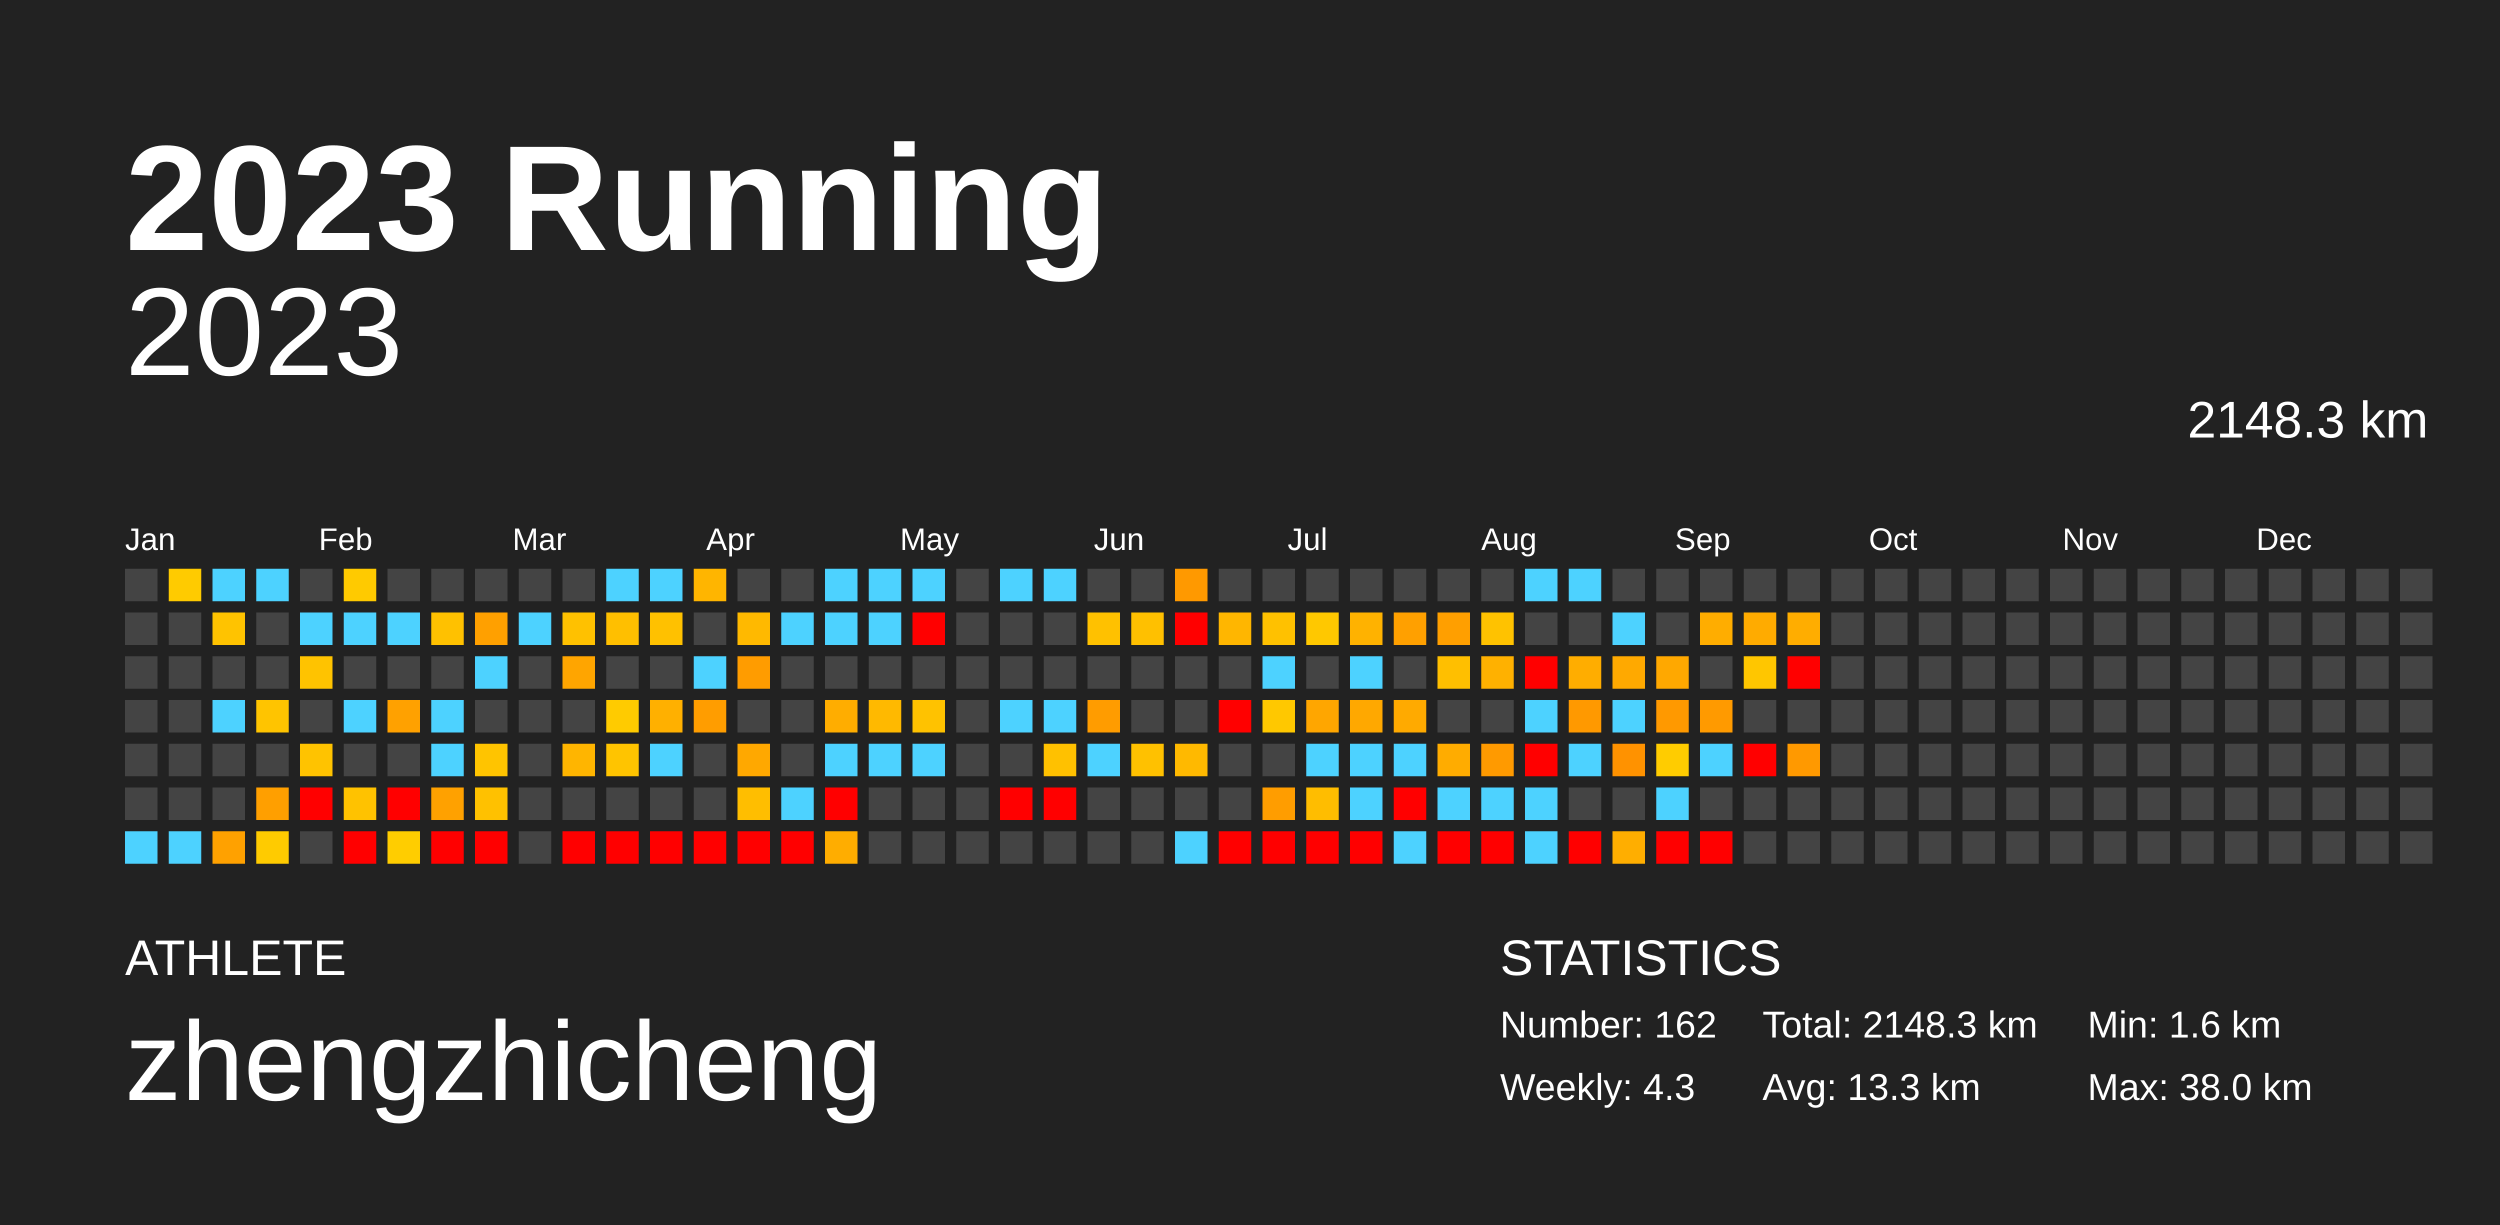
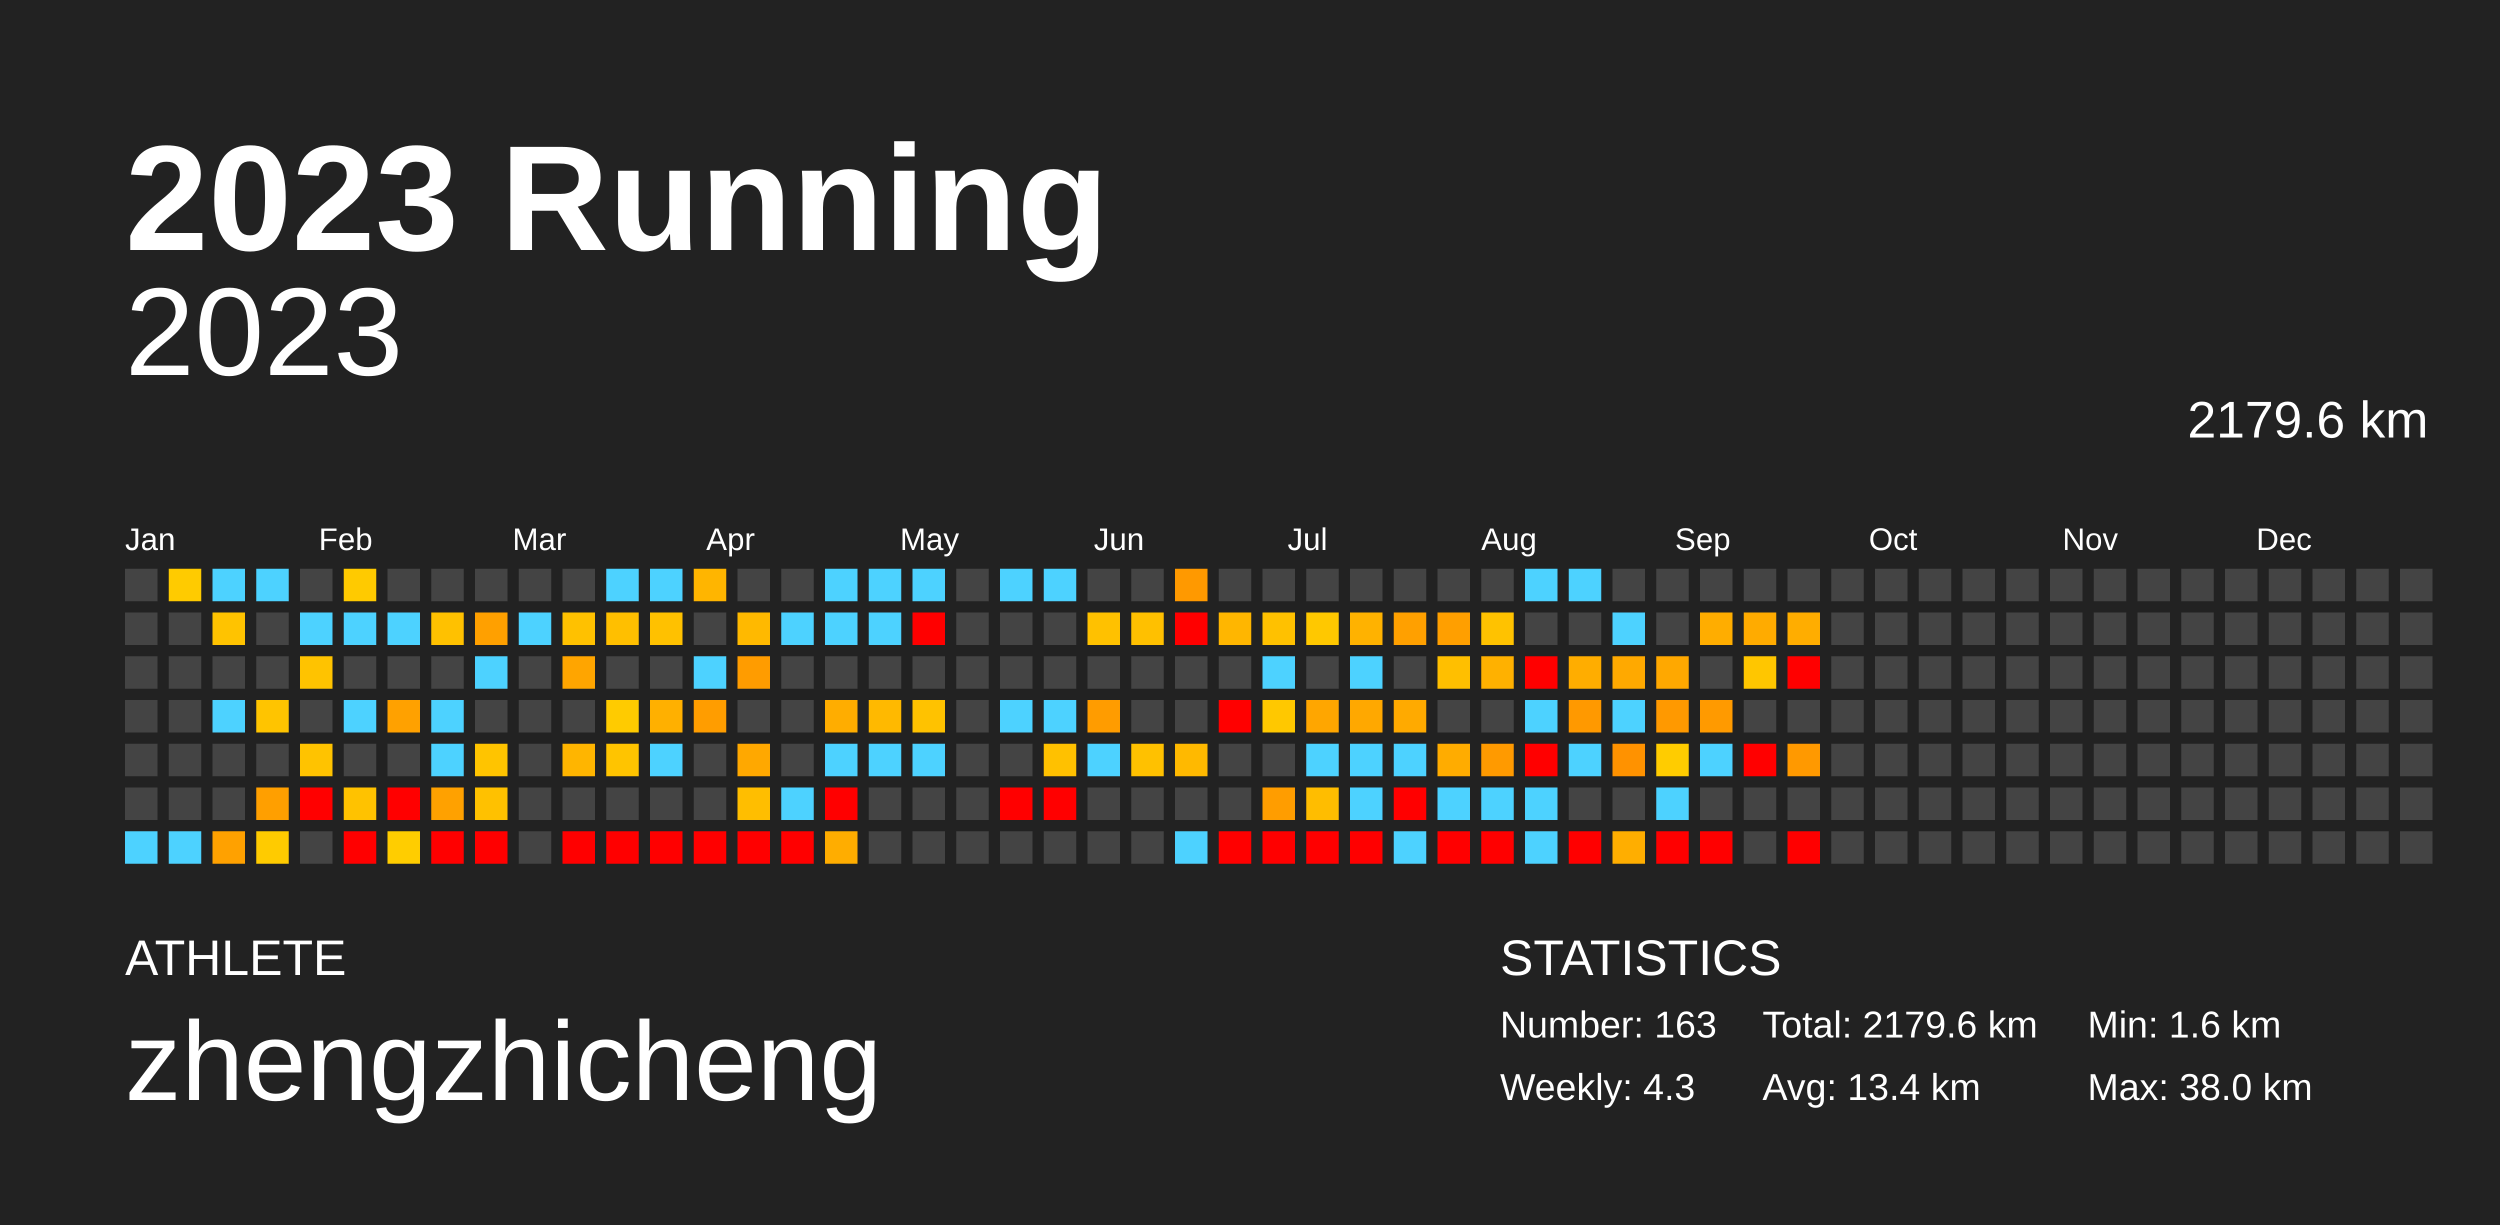
<svg xmlns="http://www.w3.org/2000/svg" baseProfile="full" height="98mm" version="1.1" viewBox="0,0,200,98" width="200mm">
  <defs />
  <rect fill="#222222" height="98" width="200" x="0" y="0" />
  <text fill="#FFFFFF" style="font-size:12px; font-family:Arial; font-weight:bold;" x="10" y="20">2023 Running</text>
  <text fill="#FFFFFF" style="font-size:4px; font-family:Arial" x="10" y="78">ATHLETE</text>
  <text fill="#FFFFFF" style="font-size:9px; font-family:Arial" x="10" y="88">zhengzhicheng</text>
  <text fill="#FFFFFF" style="font-size:4px; font-family:Arial" x="120" y="78">STATISTICS</text>
-   <text fill="#FFFFFF" style="font-size:3px; font-family:Arial" x="120" y="83">Number: 162</text>
+   <text fill="#FFFFFF" style="font-size:3px; font-family:Arial" x="120" y="83">Number: 163</text>
  <text fill="#FFFFFF" style="font-size:3px; font-family:Arial" x="120" y="88">Weekly: 4.3</text>
-   <text fill="#FFFFFF" style="font-size:3px; font-family:Arial" x="141" y="83">Total: 2148.3 km</text>
-   <text fill="#FFFFFF" style="font-size:3px; font-family:Arial" x="141" y="88">Avg: 13.3 km</text>
+   <text fill="#FFFFFF" style="font-size:3px; font-family:Arial" x="141" y="83">Total: 2179.6 km</text>
+   <text fill="#FFFFFF" style="font-size:3px; font-family:Arial" x="141" y="88">Avg: 13.4 km</text>
  <text fill="#FFFFFF" style="font-size:3px; font-family:Arial" x="167" y="83">Min: 1.6 km</text>
  <text fill="#FFFFFF" style="font-size:3px; font-family:Arial" x="167" y="88">Max: 38.0 km</text>
  <text alignment-baseline="hanging" fill="#FFFFFF" style="font-size:10.0px; font-family:Arial;" x="10" y="30">2023</text>
-   <text alignment-baseline="hanging" fill="#FFFFFF" style="font-size:4.125px; font-family:Arial;" x="175" y="35">2148.3 km</text>
+   <text alignment-baseline="hanging" fill="#FFFFFF" style="font-size:4.125px; font-family:Arial;" x="175" y="35">2179.6 km</text>
  <text fill="#FFFFFF" style="font-size:2.5px; font-family:Arial" x="10.0" y="44">Jan</text>
  <text fill="#FFFFFF" style="font-size:2.5px; font-family:Arial" x="25.5" y="44">Feb</text>
  <text fill="#FFFFFF" style="font-size:2.5px; font-family:Arial" x="41.0" y="44">Mar</text>
  <text fill="#FFFFFF" style="font-size:2.5px; font-family:Arial" x="56.5" y="44">Apr</text>
  <text fill="#FFFFFF" style="font-size:2.5px; font-family:Arial" x="72.0" y="44">May</text>
  <text fill="#FFFFFF" style="font-size:2.5px; font-family:Arial" x="87.5" y="44">Jun</text>
  <text fill="#FFFFFF" style="font-size:2.5px; font-family:Arial" x="103.0" y="44">Jul</text>
  <text fill="#FFFFFF" style="font-size:2.5px; font-family:Arial" x="118.5" y="44">Aug</text>
  <text fill="#FFFFFF" style="font-size:2.5px; font-family:Arial" x="134.0" y="44">Sep</text>
  <text fill="#FFFFFF" style="font-size:2.5px; font-family:Arial" x="149.5" y="44">Oct</text>
  <text fill="#FFFFFF" style="font-size:2.5px; font-family:Arial" x="165.0" y="44">Nov</text>
  <text fill="#FFFFFF" style="font-size:2.5px; font-family:Arial" x="180.5" y="44">Dec</text>
  <rect fill="#444444" height="2.6" width="2.6" x="10.0" y="45.5" />
  <rect fill="#444444" height="2.6" width="2.6" x="10.0" y="49.0" />
  <rect fill="#444444" height="2.6" width="2.6" x="10.0" y="52.5" />
  <rect fill="#444444" height="2.6" width="2.6" x="10.0" y="56.0" />
  <rect fill="#444444" height="2.6" width="2.6" x="10.0" y="59.5" />
  <rect fill="#444444" height="2.6" width="2.6" x="10.0" y="63.0" />
  <rect fill="#4dd2ff" height="2.6" width="2.6" x="10.0" y="66.5" />
  <rect fill="#ffcb00" height="2.6" width="2.6" x="13.5" y="45.5" />
  <rect fill="#444444" height="2.6" width="2.6" x="13.5" y="49.0" />
  <rect fill="#444444" height="2.6" width="2.6" x="13.5" y="52.5" />
  <rect fill="#444444" height="2.6" width="2.6" x="13.5" y="56.0" />
  <rect fill="#444444" height="2.6" width="2.6" x="13.5" y="59.5" />
  <rect fill="#444444" height="2.6" width="2.6" x="13.5" y="63.0" />
  <rect fill="#4dd2ff" height="2.6" width="2.6" x="13.5" y="66.5" />
  <rect fill="#4dd2ff" height="2.6" width="2.6" x="17.0" y="45.5" />
  <rect fill="#ffc300" height="2.6" width="2.6" x="17.0" y="49.0" />
  <rect fill="#444444" height="2.6" width="2.6" x="17.0" y="52.5" />
  <rect fill="#4dd2ff" height="2.6" width="2.6" x="17.0" y="56.0" />
  <rect fill="#444444" height="2.6" width="2.6" x="17.0" y="59.5" />
  <rect fill="#444444" height="2.6" width="2.6" x="17.0" y="63.0" />
  <rect fill="#ffa100" height="2.6" width="2.6" x="17.0" y="66.5" />
  <rect fill="#4dd2ff" height="2.6" width="2.6" x="20.5" y="45.5" />
  <rect fill="#444444" height="2.6" width="2.6" x="20.5" y="49.0" />
  <rect fill="#444444" height="2.6" width="2.6" x="20.5" y="52.5" />
  <rect fill="#ffc400" height="2.6" width="2.6" x="20.5" y="56.0" />
  <rect fill="#444444" height="2.6" width="2.6" x="20.5" y="59.5" />
  <rect fill="#ff9f00" height="2.6" width="2.6" x="20.5" y="63.0" />
  <rect fill="#ffcb00" height="2.6" width="2.6" x="20.5" y="66.5" />
  <rect fill="#444444" height="2.6" width="2.6" x="24.0" y="45.5" />
  <rect fill="#4dd2ff" height="2.6" width="2.6" x="24.0" y="49.0" />
  <rect fill="#ffc300" height="2.6" width="2.6" x="24.0" y="52.5" />
  <rect fill="#444444" height="2.6" width="2.6" x="24.0" y="56.0" />
  <rect fill="#ffc300" height="2.6" width="2.6" x="24.0" y="59.5" />
  <rect fill="red" height="2.6" width="2.6" x="24.0" y="63.0" />
  <rect fill="#444444" height="2.6" width="2.6" x="24.0" y="66.5" />
  <rect fill="#ffca00" height="2.6" width="2.6" x="27.5" y="45.5" />
  <rect fill="#4dd2ff" height="2.6" width="2.6" x="27.5" y="49.0" />
  <rect fill="#444444" height="2.6" width="2.6" x="27.5" y="52.5" />
  <rect fill="#4dd2ff" height="2.6" width="2.6" x="27.5" y="56.0" />
  <rect fill="#444444" height="2.6" width="2.6" x="27.5" y="59.5" />
  <rect fill="#ffc200" height="2.6" width="2.6" x="27.5" y="63.0" />
  <rect fill="red" height="2.6" width="2.6" x="27.5" y="66.5" />
  <rect fill="#444444" height="2.6" width="2.6" x="31.0" y="45.5" />
  <rect fill="#4dd2ff" height="2.6" width="2.6" x="31.0" y="49.0" />
  <rect fill="#444444" height="2.6" width="2.6" x="31.0" y="52.5" />
  <rect fill="#ffa100" height="2.6" width="2.6" x="31.0" y="56.0" />
  <rect fill="#444444" height="2.6" width="2.6" x="31.0" y="59.5" />
  <rect fill="red" height="2.6" width="2.6" x="31.0" y="63.0" />
  <rect fill="#ffcd00" height="2.6" width="2.6" x="31.0" y="66.5" />
  <rect fill="#444444" height="2.6" width="2.6" x="34.5" y="45.5" />
  <rect fill="#ffc100" height="2.6" width="2.6" x="34.5" y="49.0" />
  <rect fill="#444444" height="2.6" width="2.6" x="34.5" y="52.5" />
  <rect fill="#4dd2ff" height="2.6" width="2.6" x="34.5" y="56.0" />
  <rect fill="#4dd2ff" height="2.6" width="2.6" x="34.5" y="59.5" />
  <rect fill="#ffa100" height="2.6" width="2.6" x="34.5" y="63.0" />
  <rect fill="red" height="2.6" width="2.6" x="34.5" y="66.5" />
  <rect fill="#444444" height="2.6" width="2.6" x="38.0" y="45.5" />
  <rect fill="#ffa000" height="2.6" width="2.6" x="38.0" y="49.0" />
  <rect fill="#4dd2ff" height="2.6" width="2.6" x="38.0" y="52.5" />
  <rect fill="#444444" height="2.6" width="2.6" x="38.0" y="56.0" />
  <rect fill="#ffc400" height="2.6" width="2.6" x="38.0" y="59.5" />
  <rect fill="#ffc100" height="2.6" width="2.6" x="38.0" y="63.0" />
  <rect fill="red" height="2.6" width="2.6" x="38.0" y="66.5" />
  <rect fill="#444444" height="2.6" width="2.6" x="41.5" y="45.5" />
  <rect fill="#4dd2ff" height="2.6" width="2.6" x="41.5" y="49.0" />
  <rect fill="#444444" height="2.6" width="2.6" x="41.5" y="52.5" />
  <rect fill="#444444" height="2.6" width="2.6" x="41.5" y="56.0" />
  <rect fill="#444444" height="2.6" width="2.6" x="41.5" y="59.5" />
  <rect fill="#444444" height="2.6" width="2.6" x="41.5" y="63.0" />
  <rect fill="#444444" height="2.6" width="2.6" x="41.5" y="66.5" />
  <rect fill="#444444" height="2.6" width="2.6" x="45.0" y="45.5" />
  <rect fill="#ffc100" height="2.6" width="2.6" x="45.0" y="49.0" />
  <rect fill="#ffa500" height="2.6" width="2.6" x="45.0" y="52.5" />
  <rect fill="#444444" height="2.6" width="2.6" x="45.0" y="56.0" />
  <rect fill="#ffb500" height="2.6" width="2.6" x="45.0" y="59.5" />
  <rect fill="#444444" height="2.6" width="2.6" x="45.0" y="63.0" />
  <rect fill="red" height="2.6" width="2.6" x="45.0" y="66.5" />
  <rect fill="#4dd2ff" height="2.6" width="2.6" x="48.5" y="45.5" />
  <rect fill="#ffbf00" height="2.6" width="2.6" x="48.5" y="49.0" />
  <rect fill="#444444" height="2.6" width="2.6" x="48.5" y="52.5" />
  <rect fill="#ffcb00" height="2.6" width="2.6" x="48.5" y="56.0" />
  <rect fill="#ffc400" height="2.6" width="2.6" x="48.5" y="59.5" />
  <rect fill="#444444" height="2.6" width="2.6" x="48.5" y="63.0" />
  <rect fill="red" height="2.6" width="2.6" x="48.5" y="66.5" />
  <rect fill="#4dd2ff" height="2.6" width="2.6" x="52.0" y="45.5" />
  <rect fill="#ffc100" height="2.6" width="2.6" x="52.0" y="49.0" />
  <rect fill="#444444" height="2.6" width="2.6" x="52.0" y="52.5" />
  <rect fill="#ffb000" height="2.6" width="2.6" x="52.0" y="56.0" />
  <rect fill="#4dd2ff" height="2.6" width="2.6" x="52.0" y="59.5" />
  <rect fill="#444444" height="2.6" width="2.6" x="52.0" y="63.0" />
  <rect fill="red" height="2.6" width="2.6" x="52.0" y="66.5" />
  <rect fill="#ffb500" height="2.6" width="2.6" x="55.5" y="45.5" />
  <rect fill="#444444" height="2.6" width="2.6" x="55.5" y="49.0" />
  <rect fill="#4dd2ff" height="2.6" width="2.6" x="55.5" y="52.5" />
  <rect fill="#ff9d00" height="2.6" width="2.6" x="55.5" y="56.0" />
  <rect fill="#444444" height="2.6" width="2.6" x="55.5" y="59.5" />
  <rect fill="#444444" height="2.6" width="2.6" x="55.5" y="63.0" />
  <rect fill="red" height="2.6" width="2.6" x="55.5" y="66.5" />
  <rect fill="#444444" height="2.6" width="2.6" x="59.0" y="45.5" />
  <rect fill="#ffb900" height="2.6" width="2.6" x="59.0" y="49.0" />
  <rect fill="#ff9c00" height="2.6" width="2.6" x="59.0" y="52.5" />
  <rect fill="#444444" height="2.6" width="2.6" x="59.0" y="56.0" />
  <rect fill="#ffa800" height="2.6" width="2.6" x="59.0" y="59.5" />
  <rect fill="#ffbe00" height="2.6" width="2.6" x="59.0" y="63.0" />
  <rect fill="red" height="2.6" width="2.6" x="59.0" y="66.5" />
  <rect fill="#444444" height="2.6" width="2.6" x="62.5" y="45.5" />
  <rect fill="#4dd2ff" height="2.6" width="2.6" x="62.5" y="49.0" />
  <rect fill="#444444" height="2.6" width="2.6" x="62.5" y="52.5" />
  <rect fill="#444444" height="2.6" width="2.6" x="62.5" y="56.0" />
  <rect fill="#444444" height="2.6" width="2.6" x="62.5" y="59.5" />
  <rect fill="#4dd2ff" height="2.6" width="2.6" x="62.5" y="63.0" />
  <rect fill="red" height="2.6" width="2.6" x="62.5" y="66.5" />
  <rect fill="#4dd2ff" height="2.6" width="2.6" x="66.0" y="45.5" />
  <rect fill="#4dd2ff" height="2.6" width="2.6" x="66.0" y="49.0" />
  <rect fill="#444444" height="2.6" width="2.6" x="66.0" y="52.5" />
  <rect fill="#ffad00" height="2.6" width="2.6" x="66.0" y="56.0" />
  <rect fill="#4dd2ff" height="2.6" width="2.6" x="66.0" y="59.5" />
  <rect fill="red" height="2.6" width="2.6" x="66.0" y="63.0" />
  <rect fill="#ffad00" height="2.6" width="2.6" x="66.0" y="66.5" />
  <rect fill="#4dd2ff" height="2.6" width="2.6" x="69.5" y="45.5" />
  <rect fill="#4dd2ff" height="2.6" width="2.6" x="69.5" y="49.0" />
  <rect fill="#444444" height="2.6" width="2.6" x="69.5" y="52.5" />
  <rect fill="#ffb900" height="2.6" width="2.6" x="69.5" y="56.0" />
  <rect fill="#4dd2ff" height="2.6" width="2.6" x="69.5" y="59.5" />
  <rect fill="#444444" height="2.6" width="2.6" x="69.5" y="63.0" />
  <rect fill="#444444" height="2.6" width="2.6" x="69.5" y="66.5" />
  <rect fill="#4dd2ff" height="2.6" width="2.6" x="73.0" y="45.5" />
  <rect fill="red" height="2.6" width="2.6" x="73.0" y="49.0" />
  <rect fill="#444444" height="2.6" width="2.6" x="73.0" y="52.5" />
  <rect fill="#ffc200" height="2.6" width="2.6" x="73.0" y="56.0" />
  <rect fill="#4dd2ff" height="2.6" width="2.6" x="73.0" y="59.5" />
  <rect fill="#444444" height="2.6" width="2.6" x="73.0" y="63.0" />
  <rect fill="#444444" height="2.6" width="2.6" x="73.0" y="66.5" />
  <rect fill="#444444" height="2.6" width="2.6" x="76.5" y="45.5" />
  <rect fill="#444444" height="2.6" width="2.6" x="76.5" y="49.0" />
  <rect fill="#444444" height="2.6" width="2.6" x="76.5" y="52.5" />
  <rect fill="#444444" height="2.6" width="2.6" x="76.5" y="56.0" />
  <rect fill="#444444" height="2.6" width="2.6" x="76.5" y="59.5" />
  <rect fill="#444444" height="2.6" width="2.6" x="76.5" y="63.0" />
  <rect fill="#444444" height="2.6" width="2.6" x="76.5" y="66.5" />
  <rect fill="#4dd2ff" height="2.6" width="2.6" x="80.0" y="45.5" />
  <rect fill="#444444" height="2.6" width="2.6" x="80.0" y="49.0" />
  <rect fill="#444444" height="2.6" width="2.6" x="80.0" y="52.5" />
  <rect fill="#4dd2ff" height="2.6" width="2.6" x="80.0" y="56.0" />
  <rect fill="#444444" height="2.6" width="2.6" x="80.0" y="59.5" />
  <rect fill="red" height="2.6" width="2.6" x="80.0" y="63.0" />
  <rect fill="#444444" height="2.6" width="2.6" x="80.0" y="66.5" />
  <rect fill="#4dd2ff" height="2.6" width="2.6" x="83.5" y="45.5" />
  <rect fill="#444444" height="2.6" width="2.6" x="83.5" y="49.0" />
  <rect fill="#444444" height="2.6" width="2.6" x="83.5" y="52.5" />
  <rect fill="#4dd2ff" height="2.6" width="2.6" x="83.5" y="56.0" />
  <rect fill="#ffc100" height="2.6" width="2.6" x="83.5" y="59.5" />
  <rect fill="red" height="2.6" width="2.6" x="83.5" y="63.0" />
  <rect fill="#444444" height="2.6" width="2.6" x="83.5" y="66.5" />
  <rect fill="#444444" height="2.6" width="2.6" x="87.0" y="45.5" />
  <rect fill="#ffc100" height="2.6" width="2.6" x="87.0" y="49.0" />
  <rect fill="#444444" height="2.6" width="2.6" x="87.0" y="52.5" />
  <rect fill="#ff9c00" height="2.6" width="2.6" x="87.0" y="56.0" />
  <rect fill="#4dd2ff" height="2.6" width="2.6" x="87.0" y="59.5" />
  <rect fill="#444444" height="2.6" width="2.6" x="87.0" y="63.0" />
  <rect fill="#444444" height="2.6" width="2.6" x="87.0" y="66.5" />
  <rect fill="#444444" height="2.6" width="2.6" x="90.5" y="45.5" />
  <rect fill="#ffc000" height="2.6" width="2.6" x="90.5" y="49.0" />
  <rect fill="#444444" height="2.6" width="2.6" x="90.5" y="52.5" />
  <rect fill="#444444" height="2.6" width="2.6" x="90.5" y="56.0" />
  <rect fill="#ffc100" height="2.6" width="2.6" x="90.5" y="59.5" />
  <rect fill="#444444" height="2.6" width="2.6" x="90.5" y="63.0" />
  <rect fill="#444444" height="2.6" width="2.6" x="90.5" y="66.5" />
  <rect fill="#ff9900" height="2.6" width="2.6" x="94.0" y="45.5" />
  <rect fill="red" height="2.6" width="2.6" x="94.0" y="49.0" />
  <rect fill="#444444" height="2.6" width="2.6" x="94.0" y="52.5" />
  <rect fill="#444444" height="2.6" width="2.6" x="94.0" y="56.0" />
  <rect fill="#ffb900" height="2.6" width="2.6" x="94.0" y="59.5" />
  <rect fill="#444444" height="2.6" width="2.6" x="94.0" y="63.0" />
  <rect fill="#4dd2ff" height="2.6" width="2.6" x="94.0" y="66.5" />
  <rect fill="#444444" height="2.6" width="2.6" x="97.5" y="45.5" />
  <rect fill="#ffb600" height="2.6" width="2.6" x="97.5" y="49.0" />
  <rect fill="#444444" height="2.6" width="2.6" x="97.5" y="52.5" />
  <rect fill="red" height="2.6" width="2.6" x="97.5" y="56.0" />
  <rect fill="#444444" height="2.6" width="2.6" x="97.5" y="59.5" />
  <rect fill="#444444" height="2.6" width="2.6" x="97.5" y="63.0" />
  <rect fill="red" height="2.6" width="2.6" x="97.5" y="66.5" />
  <rect fill="#444444" height="2.6" width="2.6" x="101.0" y="45.5" />
  <rect fill="#ffc100" height="2.6" width="2.6" x="101.0" y="49.0" />
  <rect fill="#4dd2ff" height="2.6" width="2.6" x="101.0" y="52.5" />
  <rect fill="#ffc800" height="2.6" width="2.6" x="101.0" y="56.0" />
  <rect fill="#444444" height="2.6" width="2.6" x="101.0" y="59.5" />
  <rect fill="#ff9d00" height="2.6" width="2.6" x="101.0" y="63.0" />
  <rect fill="red" height="2.6" width="2.6" x="101.0" y="66.5" />
  <rect fill="#444444" height="2.6" width="2.6" x="104.5" y="45.5" />
  <rect fill="#ffc800" height="2.6" width="2.6" x="104.5" y="49.0" />
  <rect fill="#444444" height="2.6" width="2.6" x="104.5" y="52.5" />
  <rect fill="#ffa600" height="2.6" width="2.6" x="104.5" y="56.0" />
  <rect fill="#4dd2ff" height="2.6" width="2.6" x="104.5" y="59.5" />
  <rect fill="#ffbd00" height="2.6" width="2.6" x="104.5" y="63.0" />
  <rect fill="red" height="2.6" width="2.6" x="104.5" y="66.5" />
  <rect fill="#444444" height="2.6" width="2.6" x="108.0" y="45.5" />
  <rect fill="#ffb200" height="2.6" width="2.6" x="108.0" y="49.0" />
  <rect fill="#4dd2ff" height="2.6" width="2.6" x="108.0" y="52.5" />
  <rect fill="#ffa800" height="2.6" width="2.6" x="108.0" y="56.0" />
  <rect fill="#4dd2ff" height="2.6" width="2.6" x="108.0" y="59.5" />
  <rect fill="#4dd2ff" height="2.6" width="2.6" x="108.0" y="63.0" />
  <rect fill="red" height="2.6" width="2.6" x="108.0" y="66.5" />
  <rect fill="#444444" height="2.6" width="2.6" x="111.5" y="45.5" />
  <rect fill="#ffa000" height="2.6" width="2.6" x="111.5" y="49.0" />
  <rect fill="#444444" height="2.6" width="2.6" x="111.5" y="52.5" />
  <rect fill="#ffaa00" height="2.6" width="2.6" x="111.5" y="56.0" />
  <rect fill="#4dd2ff" height="2.6" width="2.6" x="111.5" y="59.5" />
  <rect fill="red" height="2.6" width="2.6" x="111.5" y="63.0" />
  <rect fill="#4dd2ff" height="2.6" width="2.6" x="111.5" y="66.5" />
  <rect fill="#444444" height="2.6" width="2.6" x="115.0" y="45.5" />
  <rect fill="#ff9f00" height="2.6" width="2.6" x="115.0" y="49.0" />
  <rect fill="#ffbf00" height="2.6" width="2.6" x="115.0" y="52.5" />
  <rect fill="#444444" height="2.6" width="2.6" x="115.0" y="56.0" />
  <rect fill="#ffac00" height="2.6" width="2.6" x="115.0" y="59.5" />
  <rect fill="#4dd2ff" height="2.6" width="2.6" x="115.0" y="63.0" />
  <rect fill="red" height="2.6" width="2.6" x="115.0" y="66.5" />
  <rect fill="#444444" height="2.6" width="2.6" x="118.5" y="45.5" />
  <rect fill="#ffc200" height="2.6" width="2.6" x="118.5" y="49.0" />
  <rect fill="#ffb100" height="2.6" width="2.6" x="118.5" y="52.5" />
  <rect fill="#444444" height="2.6" width="2.6" x="118.5" y="56.0" />
  <rect fill="#ff9a00" height="2.6" width="2.6" x="118.5" y="59.5" />
  <rect fill="#4dd2ff" height="2.6" width="2.6" x="118.5" y="63.0" />
  <rect fill="red" height="2.6" width="2.6" x="118.5" y="66.5" />
  <rect fill="#4dd2ff" height="2.6" width="2.6" x="122.0" y="45.5" />
  <rect fill="#444444" height="2.6" width="2.6" x="122.0" y="49.0" />
  <rect fill="red" height="2.6" width="2.6" x="122.0" y="52.5" />
  <rect fill="#4dd2ff" height="2.6" width="2.6" x="122.0" y="56.0" />
  <rect fill="red" height="2.6" width="2.6" x="122.0" y="59.5" />
  <rect fill="#4dd2ff" height="2.6" width="2.6" x="122.0" y="63.0" />
  <rect fill="#4dd2ff" height="2.6" width="2.6" x="122.0" y="66.5" />
  <rect fill="#4dd2ff" height="2.6" width="2.6" x="125.5" y="45.5" />
  <rect fill="#444444" height="2.6" width="2.6" x="125.5" y="49.0" />
  <rect fill="#ffad00" height="2.6" width="2.6" x="125.5" y="52.5" />
  <rect fill="#ff9900" height="2.6" width="2.6" x="125.5" y="56.0" />
  <rect fill="#4dd2ff" height="2.6" width="2.6" x="125.5" y="59.5" />
  <rect fill="#444444" height="2.6" width="2.6" x="125.5" y="63.0" />
  <rect fill="red" height="2.6" width="2.6" x="125.5" y="66.5" />
  <rect fill="#444444" height="2.6" width="2.6" x="129.0" y="45.5" />
  <rect fill="#4dd2ff" height="2.6" width="2.6" x="129.0" y="49.0" />
  <rect fill="#ffa900" height="2.6" width="2.6" x="129.0" y="52.5" />
  <rect fill="#4dd2ff" height="2.6" width="2.6" x="129.0" y="56.0" />
  <rect fill="#ff9200" height="2.6" width="2.6" x="129.0" y="59.5" />
  <rect fill="#444444" height="2.6" width="2.6" x="129.0" y="63.0" />
  <rect fill="#ffae00" height="2.6" width="2.6" x="129.0" y="66.5" />
  <rect fill="#444444" height="2.6" width="2.6" x="132.5" y="45.5" />
  <rect fill="#444444" height="2.6" width="2.6" x="132.5" y="49.0" />
  <rect fill="#ffa800" height="2.6" width="2.6" x="132.5" y="52.5" />
  <rect fill="#ff9900" height="2.6" width="2.6" x="132.5" y="56.0" />
  <rect fill="#ffcc00" height="2.6" width="2.6" x="132.5" y="59.5" />
  <rect fill="#4dd2ff" height="2.6" width="2.6" x="132.5" y="63.0" />
  <rect fill="red" height="2.6" width="2.6" x="132.5" y="66.5" />
  <rect fill="#444444" height="2.6" width="2.6" x="136.0" y="45.5" />
  <rect fill="#ffad00" height="2.6" width="2.6" x="136.0" y="49.0" />
  <rect fill="#444444" height="2.6" width="2.6" x="136.0" y="52.5" />
  <rect fill="#ff9a00" height="2.6" width="2.6" x="136.0" y="56.0" />
  <rect fill="#4dd2ff" height="2.6" width="2.6" x="136.0" y="59.5" />
  <rect fill="#444444" height="2.6" width="2.6" x="136.0" y="63.0" />
  <rect fill="red" height="2.6" width="2.6" x="136.0" y="66.5" />
  <rect fill="#444444" height="2.6" width="2.6" x="139.5" y="45.5" />
  <rect fill="#ffab00" height="2.6" width="2.6" x="139.5" y="49.0" />
  <rect fill="#ffc600" height="2.6" width="2.6" x="139.5" y="52.5" />
  <rect fill="#444444" height="2.6" width="2.6" x="139.5" y="56.0" />
  <rect fill="red" height="2.6" width="2.6" x="139.5" y="59.5" />
  <rect fill="#444444" height="2.6" width="2.6" x="139.5" y="63.0" />
  <rect fill="#444444" height="2.6" width="2.6" x="139.5" y="66.5" />
  <rect fill="#444444" height="2.6" width="2.6" x="143.0" y="45.5" />
  <rect fill="#ffad00" height="2.6" width="2.6" x="143.0" y="49.0" />
  <rect fill="red" height="2.6" width="2.6" x="143.0" y="52.5" />
  <rect fill="#444444" height="2.6" width="2.6" x="143.0" y="56.0" />
  <rect fill="#ff9900" height="2.6" width="2.6" x="143.0" y="59.5" />
  <rect fill="#444444" height="2.6" width="2.6" x="143.0" y="63.0" />
-   <rect fill="#444444" height="2.6" width="2.6" x="143.0" y="66.5" />
+   <rect fill="red" height="2.6" width="2.6" x="143.0" y="66.5" />
  <rect fill="#444444" height="2.6" width="2.6" x="146.5" y="45.5" />
  <rect fill="#444444" height="2.6" width="2.6" x="146.5" y="49.0" />
  <rect fill="#444444" height="2.6" width="2.6" x="146.5" y="52.5" />
  <rect fill="#444444" height="2.6" width="2.6" x="146.5" y="56.0" />
  <rect fill="#444444" height="2.6" width="2.6" x="146.5" y="59.5" />
  <rect fill="#444444" height="2.6" width="2.6" x="146.5" y="63.0" />
  <rect fill="#444444" height="2.6" width="2.6" x="146.5" y="66.5" />
  <rect fill="#444444" height="2.6" width="2.6" x="150.0" y="45.5" />
  <rect fill="#444444" height="2.6" width="2.6" x="150.0" y="49.0" />
  <rect fill="#444444" height="2.6" width="2.6" x="150.0" y="52.5" />
  <rect fill="#444444" height="2.6" width="2.6" x="150.0" y="56.0" />
  <rect fill="#444444" height="2.6" width="2.6" x="150.0" y="59.5" />
  <rect fill="#444444" height="2.6" width="2.6" x="150.0" y="63.0" />
  <rect fill="#444444" height="2.6" width="2.6" x="150.0" y="66.5" />
  <rect fill="#444444" height="2.6" width="2.6" x="153.5" y="45.5" />
  <rect fill="#444444" height="2.6" width="2.6" x="153.5" y="49.0" />
  <rect fill="#444444" height="2.6" width="2.6" x="153.5" y="52.5" />
  <rect fill="#444444" height="2.6" width="2.6" x="153.5" y="56.0" />
  <rect fill="#444444" height="2.6" width="2.6" x="153.5" y="59.5" />
  <rect fill="#444444" height="2.6" width="2.6" x="153.5" y="63.0" />
  <rect fill="#444444" height="2.6" width="2.6" x="153.5" y="66.5" />
  <rect fill="#444444" height="2.6" width="2.6" x="157.0" y="45.5" />
  <rect fill="#444444" height="2.6" width="2.6" x="157.0" y="49.0" />
  <rect fill="#444444" height="2.6" width="2.6" x="157.0" y="52.5" />
  <rect fill="#444444" height="2.6" width="2.6" x="157.0" y="56.0" />
  <rect fill="#444444" height="2.6" width="2.6" x="157.0" y="59.5" />
  <rect fill="#444444" height="2.6" width="2.6" x="157.0" y="63.0" />
  <rect fill="#444444" height="2.6" width="2.6" x="157.0" y="66.5" />
  <rect fill="#444444" height="2.6" width="2.6" x="160.5" y="45.5" />
  <rect fill="#444444" height="2.6" width="2.6" x="160.5" y="49.0" />
  <rect fill="#444444" height="2.6" width="2.6" x="160.5" y="52.5" />
  <rect fill="#444444" height="2.6" width="2.6" x="160.5" y="56.0" />
  <rect fill="#444444" height="2.6" width="2.6" x="160.5" y="59.5" />
  <rect fill="#444444" height="2.6" width="2.6" x="160.5" y="63.0" />
  <rect fill="#444444" height="2.6" width="2.6" x="160.5" y="66.5" />
  <rect fill="#444444" height="2.6" width="2.6" x="164.0" y="45.5" />
  <rect fill="#444444" height="2.6" width="2.6" x="164.0" y="49.0" />
  <rect fill="#444444" height="2.6" width="2.6" x="164.0" y="52.5" />
  <rect fill="#444444" height="2.6" width="2.6" x="164.0" y="56.0" />
  <rect fill="#444444" height="2.6" width="2.6" x="164.0" y="59.5" />
  <rect fill="#444444" height="2.6" width="2.6" x="164.0" y="63.0" />
  <rect fill="#444444" height="2.6" width="2.6" x="164.0" y="66.5" />
  <rect fill="#444444" height="2.6" width="2.6" x="167.5" y="45.5" />
  <rect fill="#444444" height="2.6" width="2.6" x="167.5" y="49.0" />
  <rect fill="#444444" height="2.6" width="2.6" x="167.5" y="52.5" />
  <rect fill="#444444" height="2.6" width="2.6" x="167.5" y="56.0" />
  <rect fill="#444444" height="2.6" width="2.6" x="167.5" y="59.5" />
  <rect fill="#444444" height="2.6" width="2.6" x="167.5" y="63.0" />
  <rect fill="#444444" height="2.6" width="2.6" x="167.5" y="66.5" />
  <rect fill="#444444" height="2.6" width="2.6" x="171.0" y="45.5" />
  <rect fill="#444444" height="2.6" width="2.6" x="171.0" y="49.0" />
  <rect fill="#444444" height="2.6" width="2.6" x="171.0" y="52.5" />
  <rect fill="#444444" height="2.6" width="2.6" x="171.0" y="56.0" />
  <rect fill="#444444" height="2.6" width="2.6" x="171.0" y="59.5" />
  <rect fill="#444444" height="2.6" width="2.6" x="171.0" y="63.0" />
  <rect fill="#444444" height="2.6" width="2.6" x="171.0" y="66.5" />
  <rect fill="#444444" height="2.6" width="2.6" x="174.5" y="45.5" />
  <rect fill="#444444" height="2.6" width="2.6" x="174.5" y="49.0" />
  <rect fill="#444444" height="2.6" width="2.6" x="174.5" y="52.5" />
  <rect fill="#444444" height="2.6" width="2.6" x="174.5" y="56.0" />
  <rect fill="#444444" height="2.6" width="2.6" x="174.5" y="59.5" />
  <rect fill="#444444" height="2.6" width="2.6" x="174.5" y="63.0" />
  <rect fill="#444444" height="2.6" width="2.6" x="174.5" y="66.5" />
  <rect fill="#444444" height="2.6" width="2.6" x="178.0" y="45.5" />
  <rect fill="#444444" height="2.6" width="2.6" x="178.0" y="49.0" />
  <rect fill="#444444" height="2.6" width="2.6" x="178.0" y="52.5" />
  <rect fill="#444444" height="2.6" width="2.6" x="178.0" y="56.0" />
  <rect fill="#444444" height="2.6" width="2.6" x="178.0" y="59.5" />
  <rect fill="#444444" height="2.6" width="2.6" x="178.0" y="63.0" />
  <rect fill="#444444" height="2.6" width="2.6" x="178.0" y="66.5" />
  <rect fill="#444444" height="2.6" width="2.6" x="181.5" y="45.5" />
  <rect fill="#444444" height="2.6" width="2.6" x="181.5" y="49.0" />
  <rect fill="#444444" height="2.6" width="2.6" x="181.5" y="52.5" />
  <rect fill="#444444" height="2.6" width="2.6" x="181.5" y="56.0" />
  <rect fill="#444444" height="2.6" width="2.6" x="181.5" y="59.5" />
  <rect fill="#444444" height="2.6" width="2.6" x="181.5" y="63.0" />
  <rect fill="#444444" height="2.6" width="2.6" x="181.5" y="66.5" />
  <rect fill="#444444" height="2.6" width="2.6" x="185.0" y="45.5" />
  <rect fill="#444444" height="2.6" width="2.6" x="185.0" y="49.0" />
  <rect fill="#444444" height="2.6" width="2.6" x="185.0" y="52.5" />
  <rect fill="#444444" height="2.6" width="2.6" x="185.0" y="56.0" />
  <rect fill="#444444" height="2.6" width="2.6" x="185.0" y="59.5" />
  <rect fill="#444444" height="2.6" width="2.6" x="185.0" y="63.0" />
  <rect fill="#444444" height="2.6" width="2.6" x="185.0" y="66.5" />
  <rect fill="#444444" height="2.6" width="2.6" x="188.5" y="45.5" />
  <rect fill="#444444" height="2.6" width="2.6" x="188.5" y="49.0" />
  <rect fill="#444444" height="2.6" width="2.6" x="188.5" y="52.5" />
  <rect fill="#444444" height="2.6" width="2.6" x="188.5" y="56.0" />
  <rect fill="#444444" height="2.6" width="2.6" x="188.5" y="59.5" />
  <rect fill="#444444" height="2.6" width="2.6" x="188.5" y="63.0" />
  <rect fill="#444444" height="2.6" width="2.6" x="188.5" y="66.5" />
  <rect fill="#444444" height="2.6" width="2.6" x="192.0" y="45.5" />
  <rect fill="#444444" height="2.6" width="2.6" x="192.0" y="49.0" />
  <rect fill="#444444" height="2.6" width="2.6" x="192.0" y="52.5" />
  <rect fill="#444444" height="2.6" width="2.6" x="192.0" y="56.0" />
  <rect fill="#444444" height="2.6" width="2.6" x="192.0" y="59.5" />
  <rect fill="#444444" height="2.6" width="2.6" x="192.0" y="63.0" />
  <rect fill="#444444" height="2.6" width="2.6" x="192.0" y="66.5" />
</svg>
